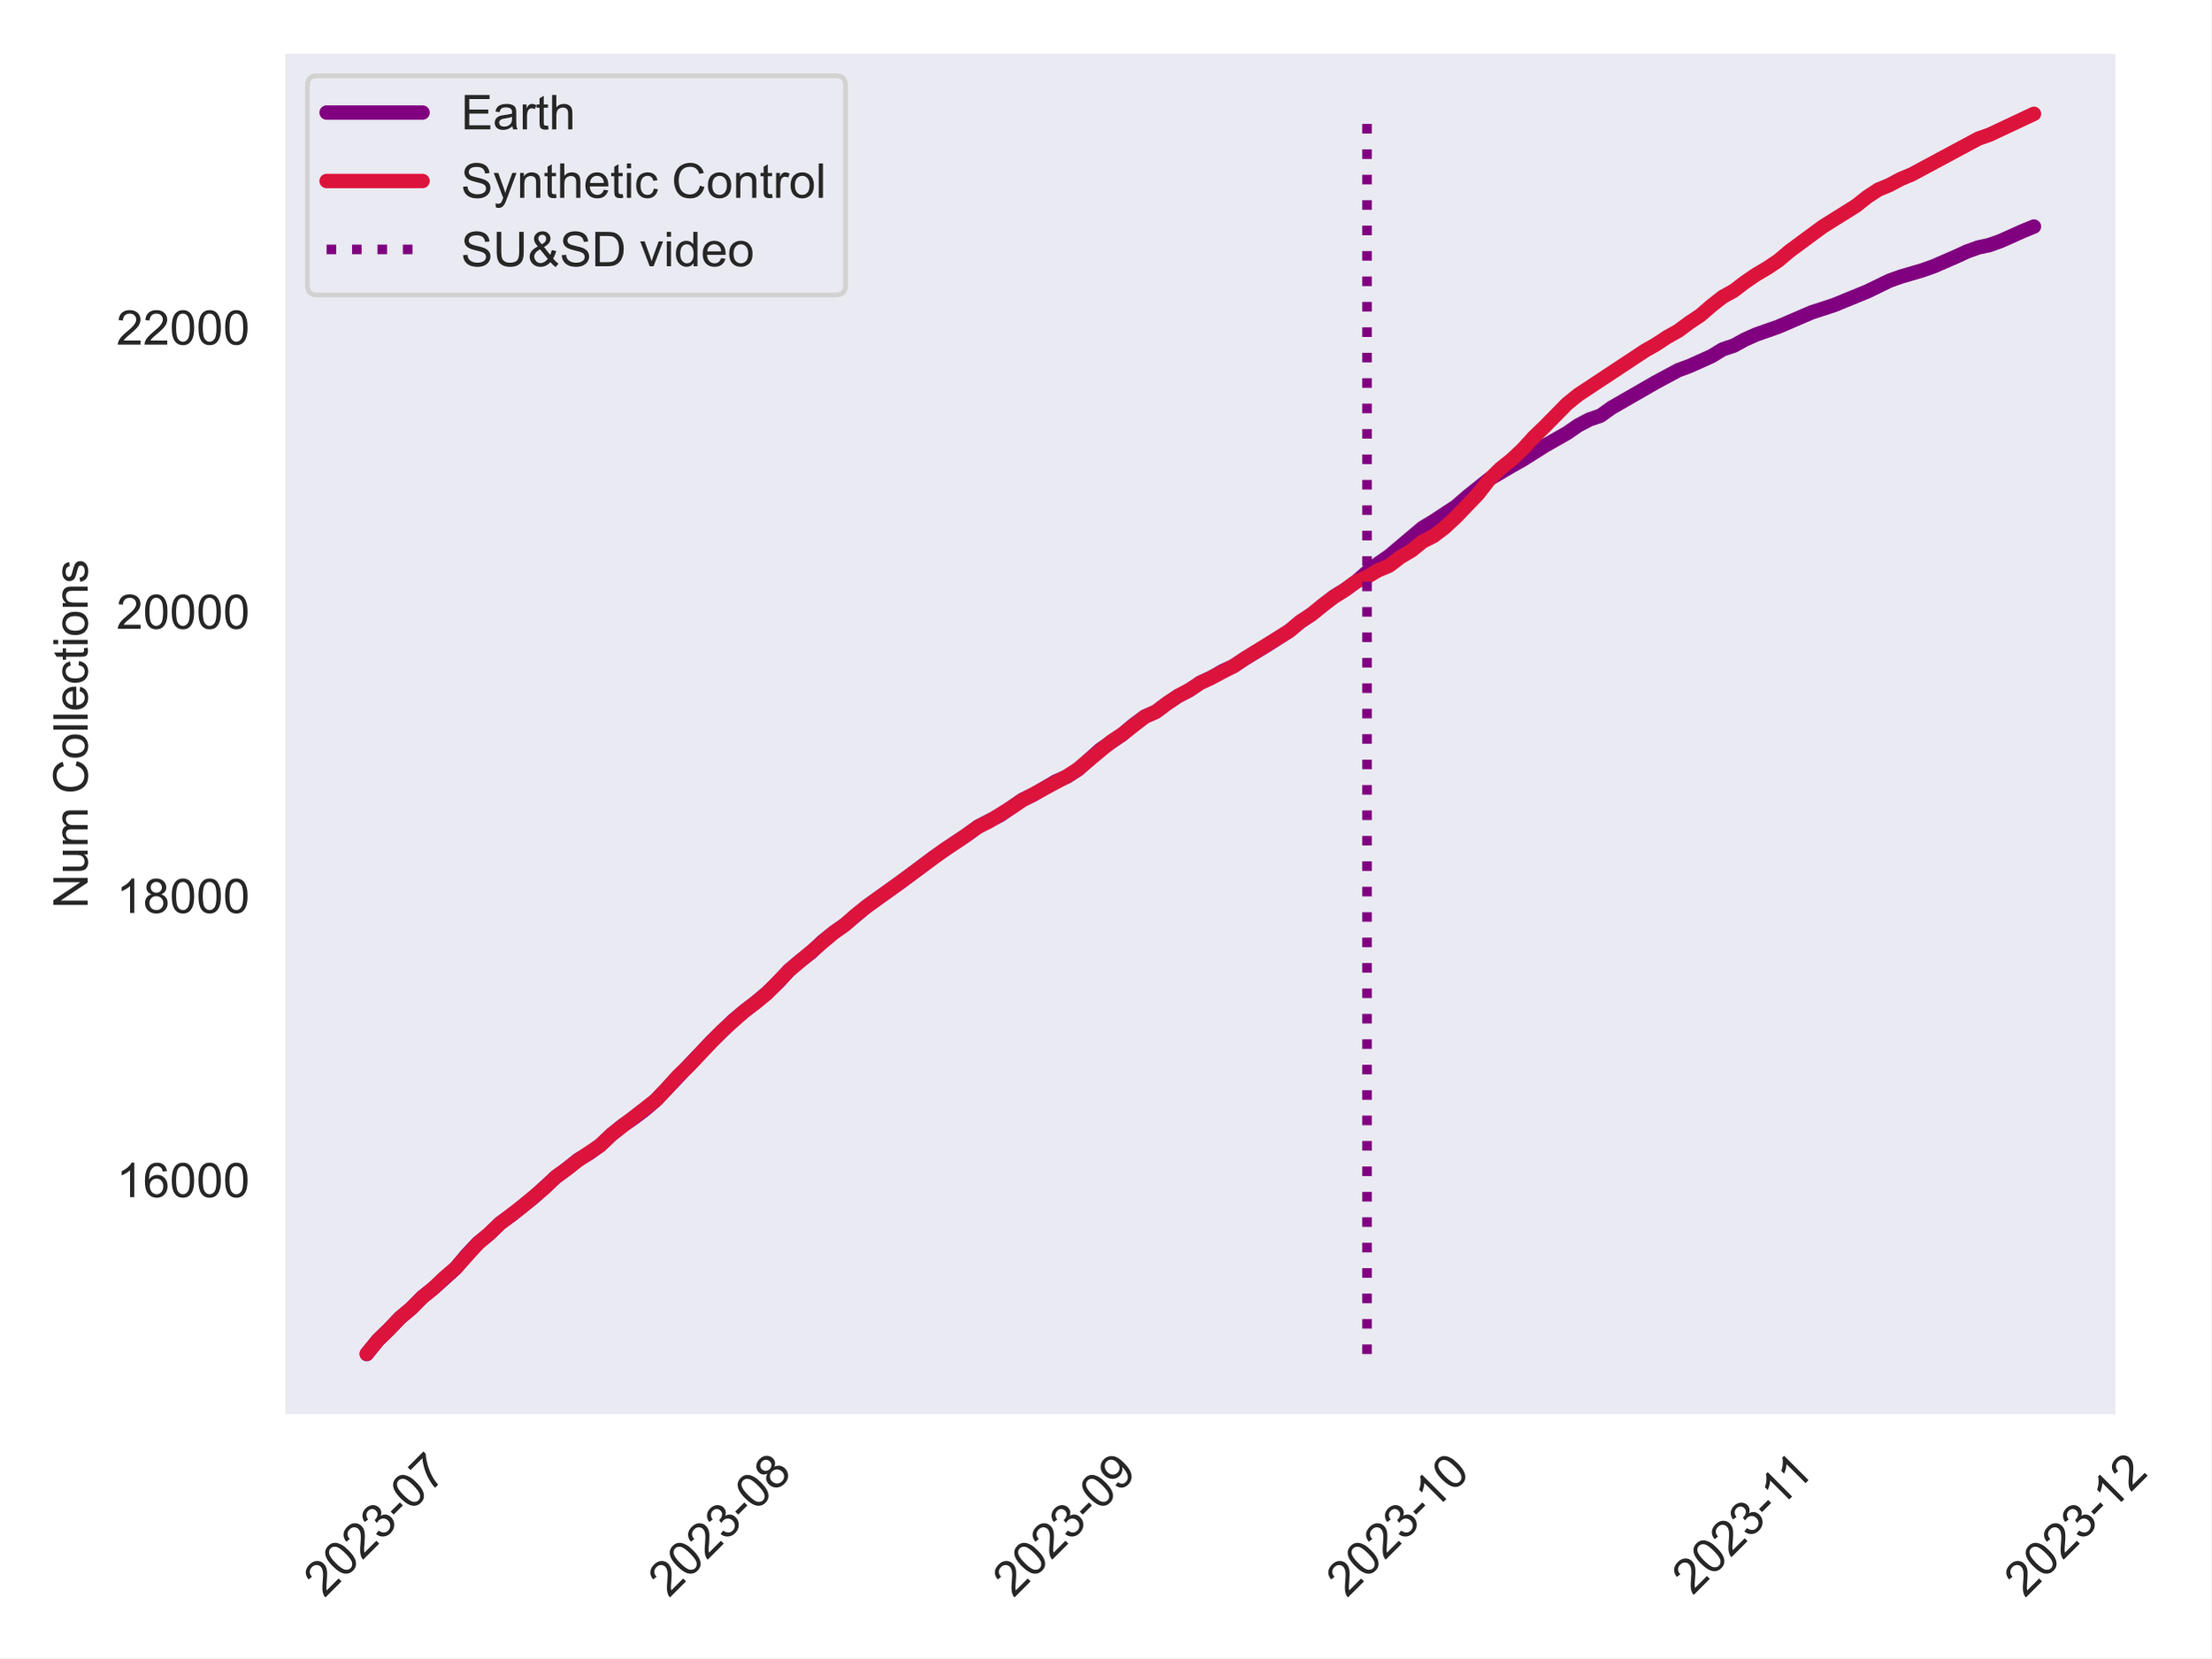
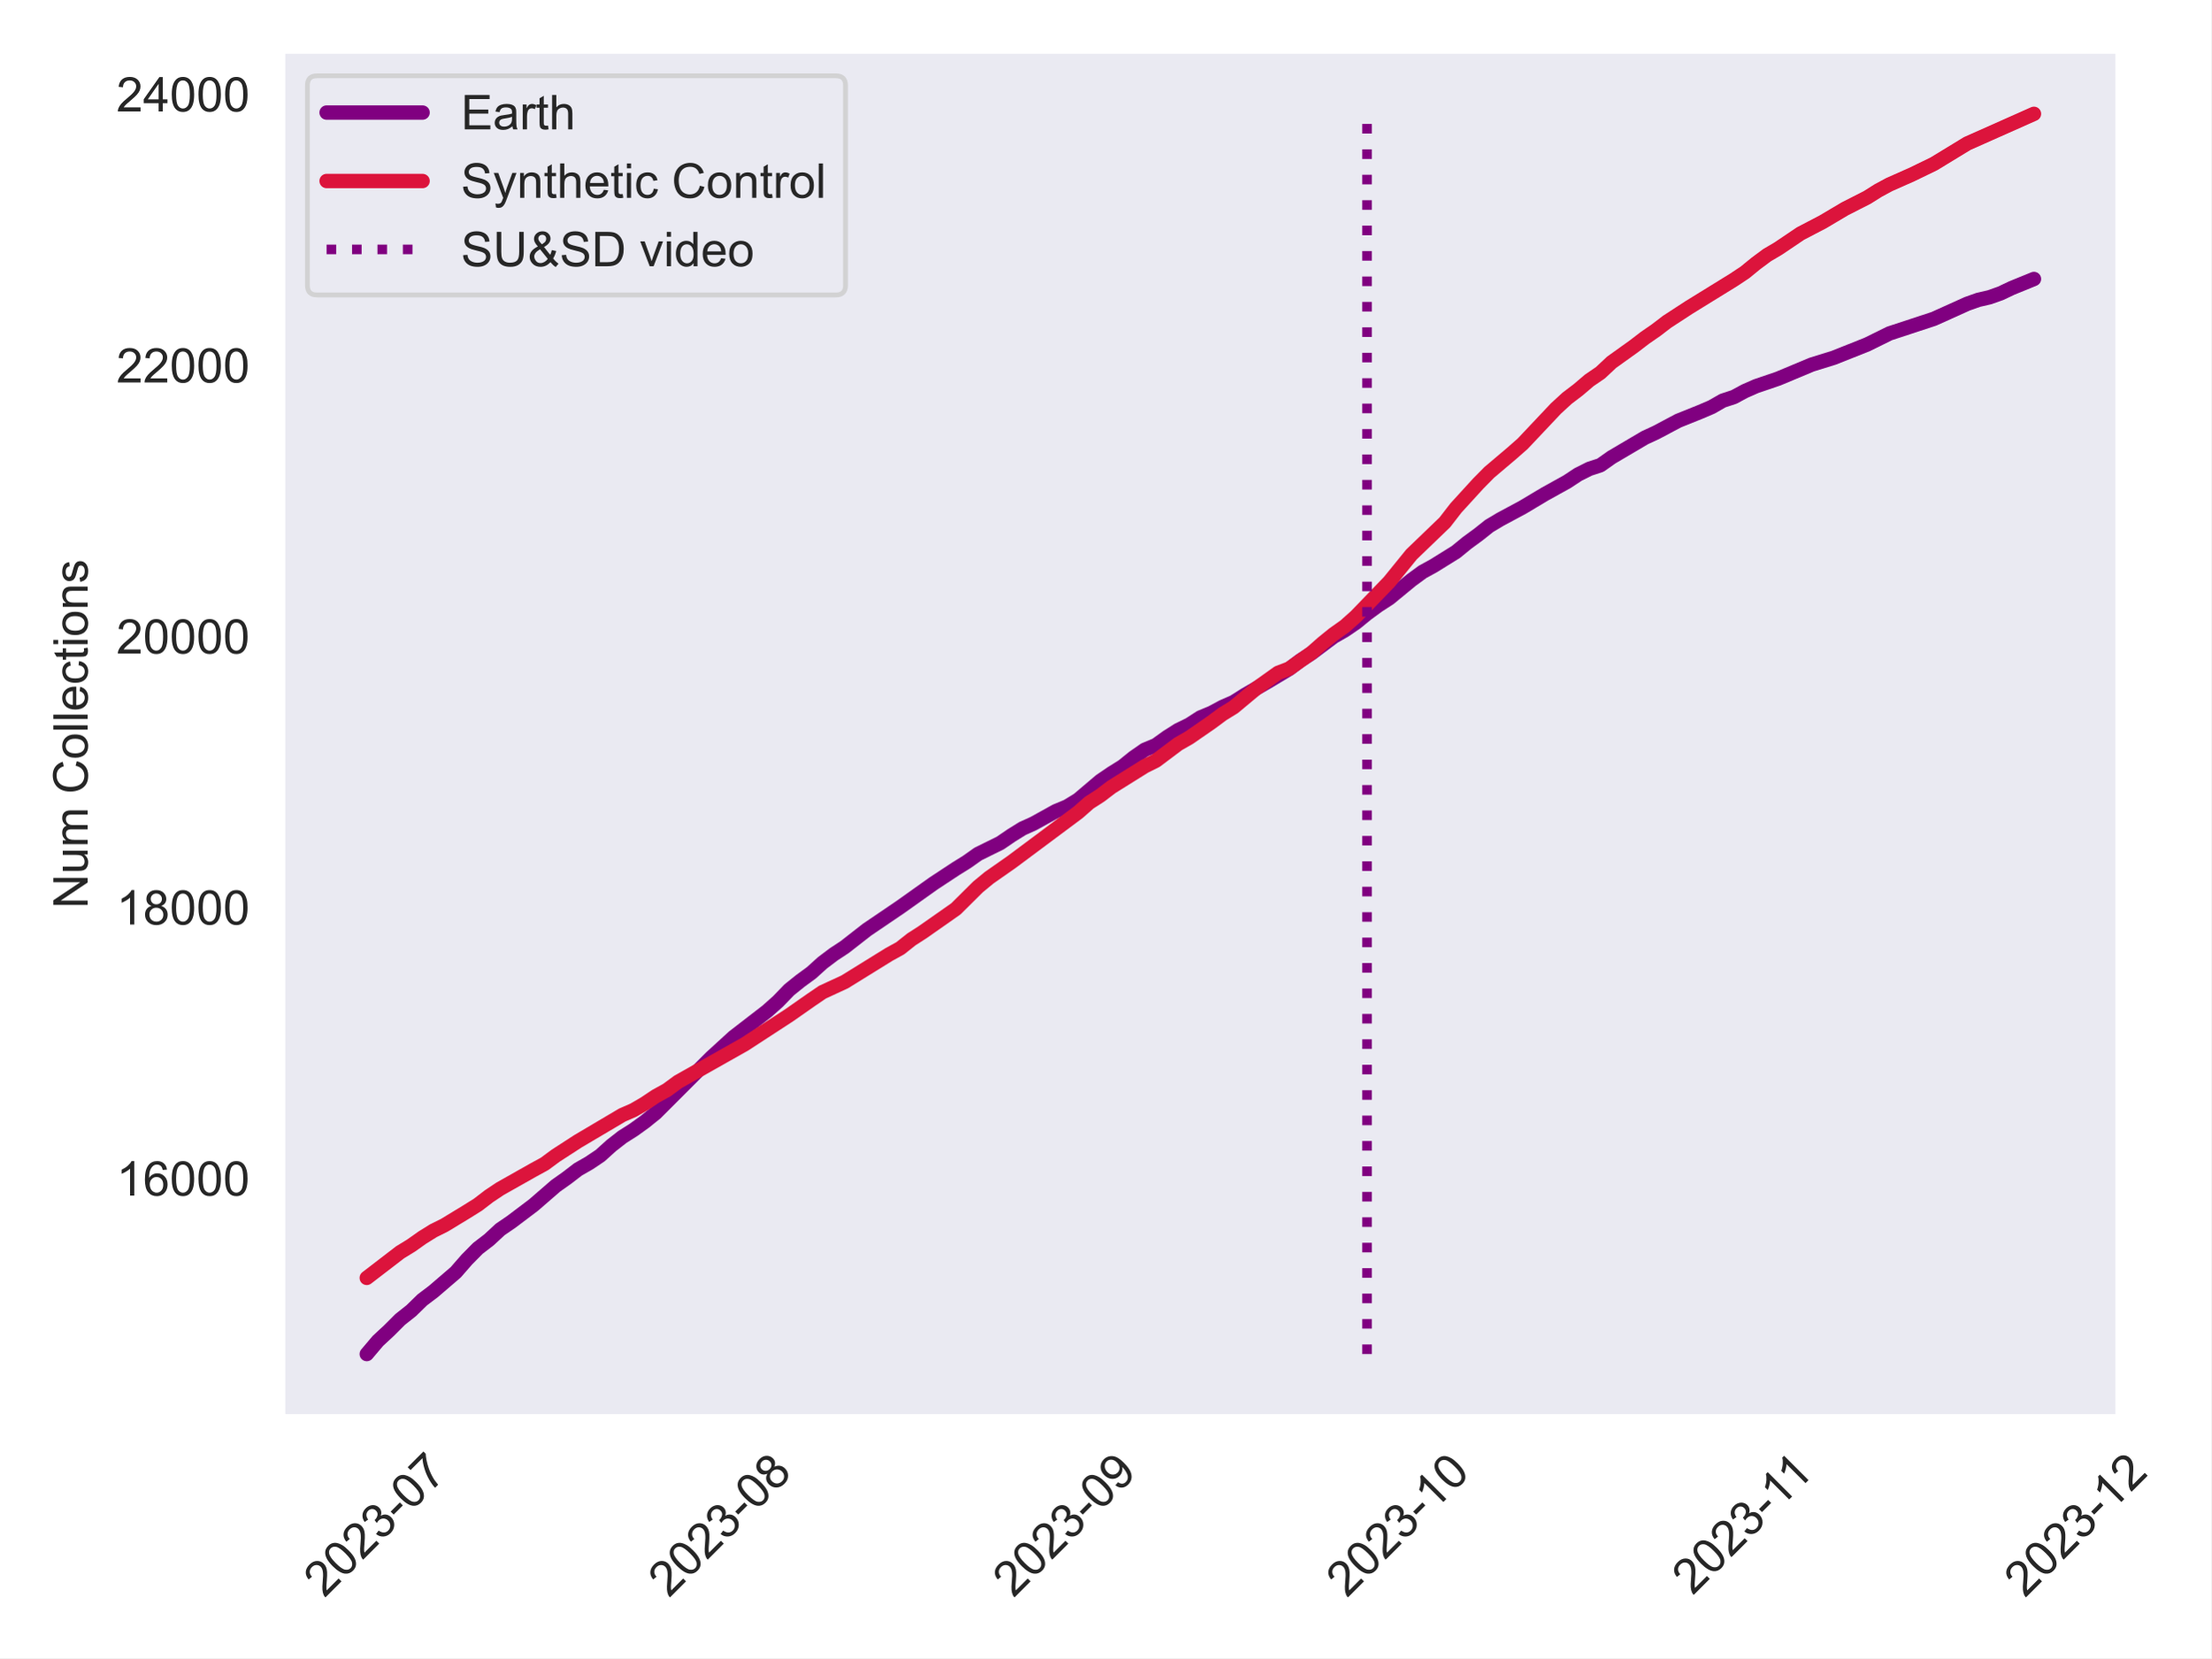
<svg xmlns="http://www.w3.org/2000/svg" xmlns:xlink="http://www.w3.org/1999/xlink" width="460.8pt" height="345.6pt" viewBox="0 0 460.8 345.6" version="1.1">
  <defs>
    <style type="text/css">*{stroke-linejoin: round; stroke-linecap: butt}</style>
  </defs>
  <g id="figure_1">
    <g id="patch_1">
      <path d="M 0 345.6  L 460.8 345.6  L 460.8 0  L 0 0  z " style="fill: #ffffff" />
    </g>
    <g id="axes_1">
      <g id="patch_2">
        <path d="M 59.06 295.153  L 441.252 295.153  L 441.252 10.8  L 59.06 10.8  z " style="fill: #eaeaf2" />
      </g>
      <g id="matplotlib.axis_1">
        <g id="xtick_1">
          <g id="text_1">
            <g style="fill: #262626" transform="translate(67.60289 333.1617) rotate(-45) scale(0.1 -0.1)">
              <defs>
                <path id="ArialMT-32" d="M 3222 541  L 3222 0  L 194 0  Q 188 203 259 391  Q 375 700 629 1000  Q 884 1300 1366 1694  Q 2113 2306 2375 2664  Q 2638 3022 2638 3341  Q 2638 3675 2398 3904  Q 2159 4134 1775 4134  Q 1369 4134 1125 3890  Q 881 3647 878 3216  L 300 3275  Q 359 3922 746 4261  Q 1134 4600 1788 4600  Q 2447 4600 2831 4234  Q 3216 3869 3216 3328  Q 3216 3053 3103 2787  Q 2991 2522 2730 2228  Q 2469 1934 1863 1422  Q 1356 997 1212 845  Q 1069 694 975 541  L 3222 541  z " transform="scale(0.015625)" />
                <path id="ArialMT-30" d="M 266 2259  Q 266 3072 433 3567  Q 600 4063 929 4331  Q 1259 4600 1759 4600  Q 2128 4600 2406 4451  Q 2684 4303 2865 4023  Q 3047 3744 3150 3342  Q 3253 2941 3253 2259  Q 3253 1453 3087 958  Q 2922 463 2592 192  Q 2263 -78 1759 -78  Q 1097 -78 719 397  Q 266 969 266 2259  z M 844 2259  Q 844 1131 1108 757  Q 1372 384 1759 384  Q 2147 384 2411 759  Q 2675 1134 2675 2259  Q 2675 3391 2411 3762  Q 2147 4134 1753 4134  Q 1366 4134 1134 3806  Q 844 3388 844 2259  z " transform="scale(0.015625)" />
                <path id="ArialMT-33" d="M 269 1209  L 831 1284  Q 928 806 1161 595  Q 1394 384 1728 384  Q 2125 384 2398 659  Q 2672 934 2672 1341  Q 2672 1728 2419 1979  Q 2166 2231 1775 2231  Q 1616 2231 1378 2169  L 1441 2663  Q 1497 2656 1531 2656  Q 1891 2656 2178 2843  Q 2466 3031 2466 3422  Q 2466 3731 2256 3934  Q 2047 4138 1716 4138  Q 1388 4138 1169 3931  Q 950 3725 888 3313  L 325 3413  Q 428 3978 793 4289  Q 1159 4600 1703 4600  Q 2078 4600 2393 4439  Q 2709 4278 2876 4000  Q 3044 3722 3044 3409  Q 3044 3113 2884 2869  Q 2725 2625 2413 2481  Q 2819 2388 3044 2092  Q 3269 1797 3269 1353  Q 3269 753 2831 336  Q 2394 -81 1725 -81  Q 1122 -81 723 278  Q 325 638 269 1209  z " transform="scale(0.015625)" />
                <path id="ArialMT-2d" d="M 203 1375  L 203 1941  L 1931 1941  L 1931 1375  L 203 1375  z " transform="scale(0.015625)" />
                <path id="ArialMT-37" d="M 303 3981  L 303 4522  L 3269 4522  L 3269 4084  Q 2831 3619 2401 2847  Q 1972 2075 1738 1259  Q 1569 684 1522 0  L 944 0  Q 953 541 1156 1306  Q 1359 2072 1739 2783  Q 2119 3494 2547 3981  L 303 3981  z " transform="scale(0.015625)" />
              </defs>
              <use xlink:href="#ArialMT-32" />
              <use xlink:href="#ArialMT-30" x="55.615" />
              <use xlink:href="#ArialMT-32" x="111.23" />
              <use xlink:href="#ArialMT-33" x="166.846" />
              <use xlink:href="#ArialMT-2d" x="222.461" />
              <use xlink:href="#ArialMT-30" x="255.762" />
              <use xlink:href="#ArialMT-37" x="311.377" />
            </g>
          </g>
        </g>
        <g id="xtick_2">
          <g id="text_2">
            <g style="fill: #262626" transform="translate(139.4086 333.1617) rotate(-45) scale(0.1 -0.1)">
              <defs>
                <path id="ArialMT-38" d="M 1131 2484  Q 781 2613 612 2850  Q 444 3088 444 3419  Q 444 3919 803 4259  Q 1163 4600 1759 4600  Q 2359 4600 2725 4251  Q 3091 3903 3091 3403  Q 3091 3084 2923 2848  Q 2756 2613 2416 2484  Q 2838 2347 3058 2040  Q 3278 1734 3278 1309  Q 3278 722 2862 322  Q 2447 -78 1769 -78  Q 1091 -78 675 323  Q 259 725 259 1325  Q 259 1772 486 2073  Q 713 2375 1131 2484  z M 1019 3438  Q 1019 3113 1228 2906  Q 1438 2700 1772 2700  Q 2097 2700 2305 2904  Q 2513 3109 2513 3406  Q 2513 3716 2298 3927  Q 2084 4138 1766 4138  Q 1444 4138 1231 3931  Q 1019 3725 1019 3438  z M 838 1322  Q 838 1081 952 856  Q 1066 631 1291 507  Q 1516 384 1775 384  Q 2178 384 2440 643  Q 2703 903 2703 1303  Q 2703 1709 2433 1975  Q 2163 2241 1756 2241  Q 1359 2241 1098 1978  Q 838 1716 838 1322  z " transform="scale(0.015625)" />
              </defs>
              <use xlink:href="#ArialMT-32" />
              <use xlink:href="#ArialMT-30" x="55.615" />
              <use xlink:href="#ArialMT-32" x="111.23" />
              <use xlink:href="#ArialMT-33" x="166.846" />
              <use xlink:href="#ArialMT-2d" x="222.461" />
              <use xlink:href="#ArialMT-30" x="255.762" />
              <use xlink:href="#ArialMT-38" x="311.377" />
            </g>
          </g>
        </g>
        <g id="xtick_3">
          <g id="text_3">
            <g style="fill: #262626" transform="translate(211.2143 333.1617) rotate(-45) scale(0.1 -0.1)">
              <defs>
                <path id="ArialMT-39" d="M 350 1059  L 891 1109  Q 959 728 1153 556  Q 1347 384 1650 384  Q 1909 384 2104 503  Q 2300 622 2425 820  Q 2550 1019 2634 1356  Q 2719 1694 2719 2044  Q 2719 2081 2716 2156  Q 2547 1888 2255 1720  Q 1963 1553 1622 1553  Q 1053 1553 659 1965  Q 266 2378 266 3053  Q 266 3750 677 4175  Q 1088 4600 1706 4600  Q 2153 4600 2523 4359  Q 2894 4119 3086 3673  Q 3278 3228 3278 2384  Q 3278 1506 3087 986  Q 2897 466 2520 194  Q 2144 -78 1638 -78  Q 1100 -78 759 220  Q 419 519 350 1059  z M 2653 3081  Q 2653 3566 2395 3850  Q 2138 4134 1775 4134  Q 1400 4134 1122 3828  Q 844 3522 844 3034  Q 844 2597 1108 2323  Q 1372 2050 1759 2050  Q 2150 2050 2401 2323  Q 2653 2597 2653 3081  z " transform="scale(0.015625)" />
              </defs>
              <use xlink:href="#ArialMT-32" />
              <use xlink:href="#ArialMT-30" x="55.615" />
              <use xlink:href="#ArialMT-32" x="111.23" />
              <use xlink:href="#ArialMT-33" x="166.846" />
              <use xlink:href="#ArialMT-2d" x="222.461" />
              <use xlink:href="#ArialMT-30" x="255.762" />
              <use xlink:href="#ArialMT-39" x="311.377" />
            </g>
          </g>
        </g>
        <g id="xtick_4">
          <g id="text_4">
            <g style="fill: #262626" transform="translate(280.7037 333.1617) rotate(-45) scale(0.1 -0.1)">
              <defs>
                <path id="ArialMT-31" d="M 2384 0  L 1822 0  L 1822 3584  Q 1619 3391 1289 3197  Q 959 3003 697 2906  L 697 3450  Q 1169 3672 1522 3987  Q 1875 4303 2022 4600  L 2384 4600  L 2384 0  z " transform="scale(0.015625)" />
              </defs>
              <use xlink:href="#ArialMT-32" />
              <use xlink:href="#ArialMT-30" x="55.615" />
              <use xlink:href="#ArialMT-32" x="111.23" />
              <use xlink:href="#ArialMT-33" x="166.846" />
              <use xlink:href="#ArialMT-2d" x="222.461" />
              <use xlink:href="#ArialMT-31" x="255.762" />
              <use xlink:href="#ArialMT-30" x="311.377" />
            </g>
          </g>
        </g>
        <g id="xtick_5">
          <g id="text_5">
            <g style="fill: #262626" transform="translate(352.7702 332.6402) rotate(-45) scale(0.1 -0.1)">
              <use xlink:href="#ArialMT-32" />
              <use xlink:href="#ArialMT-30" x="55.615" />
              <use xlink:href="#ArialMT-32" x="111.23" />
              <use xlink:href="#ArialMT-33" x="166.846" />
              <use xlink:href="#ArialMT-2d" x="222.461" />
              <use xlink:href="#ArialMT-31" x="255.762" />
              <use xlink:href="#ArialMT-31" x="304.002" />
            </g>
          </g>
        </g>
        <g id="xtick_6">
          <g id="text_6">
            <g style="fill: #262626" transform="translate(421.9988 333.1617) rotate(-45) scale(0.1 -0.1)">
              <use xlink:href="#ArialMT-32" />
              <use xlink:href="#ArialMT-30" x="55.615" />
              <use xlink:href="#ArialMT-32" x="111.23" />
              <use xlink:href="#ArialMT-33" x="166.846" />
              <use xlink:href="#ArialMT-2d" x="222.461" />
              <use xlink:href="#ArialMT-31" x="255.762" />
              <use xlink:href="#ArialMT-32" x="311.377" />
            </g>
          </g>
        </g>
      </g>
      <g id="matplotlib.axis_2">
        <g id="ytick_1">
          <g id="text_7">
-             <g style="fill: #262626" transform="translate(24.25531 249.5254) scale(0.1 -0.1)">
+             <g style="fill: #262626" transform="translate(24.25531 249.1981) scale(0.1 -0.1)">
              <defs>
                <path id="ArialMT-36" d="M 3184 3459  L 2625 3416  Q 2550 3747 2413 3897  Q 2184 4138 1850 4138  Q 1581 4138 1378 3988  Q 1113 3794 959 3422  Q 806 3050 800 2363  Q 1003 2672 1297 2822  Q 1591 2972 1913 2972  Q 2475 2972 2870 2558  Q 3266 2144 3266 1488  Q 3266 1056 3080 686  Q 2894 316 2569 119  Q 2244 -78 1831 -78  Q 1128 -78 684 439  Q 241 956 241 2144  Q 241 3472 731 4075  Q 1159 4600 1884 4600  Q 2425 4600 2770 4297  Q 3116 3994 3184 3459  z M 888 1484  Q 888 1194 1011 928  Q 1134 663 1356 523  Q 1578 384 1822 384  Q 2178 384 2434 671  Q 2691 959 2691 1453  Q 2691 1928 2437 2201  Q 2184 2475 1800 2475  Q 1419 2475 1153 2201  Q 888 1928 888 1484  z " transform="scale(0.015625)" />
              </defs>
              <use xlink:href="#ArialMT-31" />
              <use xlink:href="#ArialMT-36" x="55.615" />
              <use xlink:href="#ArialMT-30" x="111.23" />
              <use xlink:href="#ArialMT-30" x="166.846" />
              <use xlink:href="#ArialMT-30" x="222.461" />
            </g>
          </g>
        </g>
        <g id="ytick_2">
          <g id="text_8">
-             <g style="fill: #262626" transform="translate(24.25531 190.2908) scale(0.1 -0.1)">
+             <g style="fill: #262626" transform="translate(24.25531 192.7034) scale(0.1 -0.1)">
              <use xlink:href="#ArialMT-31" />
              <use xlink:href="#ArialMT-38" x="55.615" />
              <use xlink:href="#ArialMT-30" x="111.23" />
              <use xlink:href="#ArialMT-30" x="166.846" />
              <use xlink:href="#ArialMT-30" x="222.461" />
            </g>
          </g>
        </g>
        <g id="ytick_3">
          <g id="text_9">
-             <g style="fill: #262626" transform="translate(24.25531 131.0562) scale(0.1 -0.1)">
+             <g style="fill: #262626" transform="translate(24.25531 136.2087) scale(0.1 -0.1)">
              <use xlink:href="#ArialMT-32" />
              <use xlink:href="#ArialMT-30" x="55.615" />
              <use xlink:href="#ArialMT-30" x="111.23" />
              <use xlink:href="#ArialMT-30" x="166.846" />
              <use xlink:href="#ArialMT-30" x="222.461" />
            </g>
          </g>
        </g>
        <g id="ytick_4">
          <g id="text_10">
-             <g style="fill: #262626" transform="translate(24.25531 71.82153) scale(0.1 -0.1)">
+             <g style="fill: #262626" transform="translate(24.25531 79.71398) scale(0.1 -0.1)">
              <use xlink:href="#ArialMT-32" />
              <use xlink:href="#ArialMT-32" x="55.615" />
              <use xlink:href="#ArialMT-30" x="111.23" />
              <use xlink:href="#ArialMT-30" x="166.846" />
              <use xlink:href="#ArialMT-30" x="222.461" />
            </g>
          </g>
        </g>
-         <g id="text_11">
+         <g id="ytick_5">
+           <g id="text_11">
+             <g style="fill: #262626" transform="translate(24.25531 23.21928) scale(0.1 -0.1)">
+               <defs>
+                 <path id="ArialMT-34" d="M 2069 0  L 2069 1097  L 81 1097  L 81 1613  L 2172 4581  L 2631 4581  L 2631 1613  L 3250 1613  L 3250 1097  L 2631 1097  L 2631 0  L 2069 0  z M 2069 1613  L 2069 3678  L 634 1613  L 2069 1613  z " transform="scale(0.015625)" />
+               </defs>
+               <use xlink:href="#ArialMT-32" />
+               <use xlink:href="#ArialMT-34" x="55.615" />
+               <use xlink:href="#ArialMT-30" x="111.23" />
+               <use xlink:href="#ArialMT-30" x="166.846" />
+               <use xlink:href="#ArialMT-30" x="222.461" />
+             </g>
+           </g>
+         </g>
+         <g id="text_12">
          <g style="fill: #262626" transform="translate(18.26781 189.3764) rotate(-90) scale(0.1 -0.1)">
            <defs>
              <path id="ArialMT-4e" d="M 488 0  L 488 4581  L 1109 4581  L 3516 984  L 3516 4581  L 4097 4581  L 4097 0  L 3475 0  L 1069 3600  L 1069 0  L 488 0  z " transform="scale(0.015625)" />
              <path id="ArialMT-75" d="M 2597 0  L 2597 488  Q 2209 -75 1544 -75  Q 1250 -75 995 37  Q 741 150 617 320  Q 494 491 444 738  Q 409 903 409 1263  L 409 3319  L 972 3319  L 972 1478  Q 972 1038 1006 884  Q 1059 663 1231 536  Q 1403 409 1656 409  Q 1909 409 2131 539  Q 2353 669 2445 892  Q 2538 1116 2538 1541  L 2538 3319  L 3100 3319  L 3100 0  L 2597 0  z " transform="scale(0.015625)" />
              <path id="ArialMT-6d" d="M 422 0  L 422 3319  L 925 3319  L 925 2853  Q 1081 3097 1340 3245  Q 1600 3394 1931 3394  Q 2300 3394 2536 3241  Q 2772 3088 2869 2813  Q 3263 3394 3894 3394  Q 4388 3394 4653 3120  Q 4919 2847 4919 2278  L 4919 0  L 4359 0  L 4359 2091  Q 4359 2428 4304 2576  Q 4250 2725 4106 2815  Q 3963 2906 3769 2906  Q 3419 2906 3187 2673  Q 2956 2441 2956 1928  L 2956 0  L 2394 0  L 2394 2156  Q 2394 2531 2256 2718  Q 2119 2906 1806 2906  Q 1569 2906 1367 2781  Q 1166 2656 1075 2415  Q 984 2175 984 1722  L 984 0  L 422 0  z " transform="scale(0.015625)" />
              <path id="ArialMT-20" transform="scale(0.015625)" />
              <path id="ArialMT-43" d="M 3763 1606  L 4369 1453  Q 4178 706 3683 314  Q 3188 -78 2472 -78  Q 1731 -78 1267 223  Q 803 525 561 1097  Q 319 1669 319 2325  Q 319 3041 592 3573  Q 866 4106 1370 4382  Q 1875 4659 2481 4659  Q 3169 4659 3637 4309  Q 4106 3959 4291 3325  L 3694 3184  Q 3534 3684 3231 3912  Q 2928 4141 2469 4141  Q 1941 4141 1586 3887  Q 1231 3634 1087 3207  Q 944 2781 944 2328  Q 944 1744 1114 1308  Q 1284 872 1643 656  Q 2003 441 2422 441  Q 2931 441 3284 734  Q 3638 1028 3763 1606  z " transform="scale(0.015625)" />
              <path id="ArialMT-6f" d="M 213 1659  Q 213 2581 725 3025  Q 1153 3394 1769 3394  Q 2453 3394 2887 2945  Q 3322 2497 3322 1706  Q 3322 1066 3130 698  Q 2938 331 2570 128  Q 2203 -75 1769 -75  Q 1072 -75 642 372  Q 213 819 213 1659  z M 791 1659  Q 791 1022 1069 705  Q 1347 388 1769 388  Q 2188 388 2466 706  Q 2744 1025 2744 1678  Q 2744 2294 2464 2611  Q 2184 2928 1769 2928  Q 1347 2928 1069 2612  Q 791 2297 791 1659  z " transform="scale(0.015625)" />
              <path id="ArialMT-6c" d="M 409 0  L 409 4581  L 972 4581  L 972 0  L 409 0  z " transform="scale(0.015625)" />
              <path id="ArialMT-65" d="M 2694 1069  L 3275 997  Q 3138 488 2766 206  Q 2394 -75 1816 -75  Q 1088 -75 661 373  Q 234 822 234 1631  Q 234 2469 665 2931  Q 1097 3394 1784 3394  Q 2450 3394 2872 2941  Q 3294 2488 3294 1666  Q 3294 1616 3291 1516  L 816 1516  Q 847 969 1125 678  Q 1403 388 1819 388  Q 2128 388 2347 550  Q 2566 713 2694 1069  z M 847 1978  L 2700 1978  Q 2663 2397 2488 2606  Q 2219 2931 1791 2931  Q 1403 2931 1139 2672  Q 875 2413 847 1978  z " transform="scale(0.015625)" />
              <path id="ArialMT-63" d="M 2588 1216  L 3141 1144  Q 3050 572 2676 248  Q 2303 -75 1759 -75  Q 1078 -75 664 370  Q 250 816 250 1647  Q 250 2184 428 2587  Q 606 2991 970 3192  Q 1334 3394 1763 3394  Q 2303 3394 2647 3120  Q 2991 2847 3088 2344  L 2541 2259  Q 2463 2594 2264 2762  Q 2066 2931 1784 2931  Q 1359 2931 1093 2626  Q 828 2322 828 1663  Q 828 994 1084 691  Q 1341 388 1753 388  Q 2084 388 2306 591  Q 2528 794 2588 1216  z " transform="scale(0.015625)" />
              <path id="ArialMT-74" d="M 1650 503  L 1731 6  Q 1494 -44 1306 -44  Q 1000 -44 831 53  Q 663 150 594 308  Q 525 466 525 972  L 525 2881  L 113 2881  L 113 3319  L 525 3319  L 525 4141  L 1084 4478  L 1084 3319  L 1650 3319  L 1650 2881  L 1084 2881  L 1084 941  Q 1084 700 1114 631  Q 1144 563 1211 522  Q 1278 481 1403 481  Q 1497 481 1650 503  z " transform="scale(0.015625)" />
              <path id="ArialMT-69" d="M 425 3934  L 425 4581  L 988 4581  L 988 3934  L 425 3934  z M 425 0  L 425 3319  L 988 3319  L 988 0  L 425 0  z " transform="scale(0.015625)" />
              <path id="ArialMT-6e" d="M 422 0  L 422 3319  L 928 3319  L 928 2847  Q 1294 3394 1984 3394  Q 2284 3394 2536 3286  Q 2788 3178 2913 3003  Q 3038 2828 3088 2588  Q 3119 2431 3119 2041  L 3119 0  L 2556 0  L 2556 2019  Q 2556 2363 2490 2533  Q 2425 2703 2258 2804  Q 2091 2906 1866 2906  Q 1506 2906 1245 2678  Q 984 2450 984 1813  L 984 0  L 422 0  z " transform="scale(0.015625)" />
              <path id="ArialMT-73" d="M 197 991  L 753 1078  Q 800 744 1014 566  Q 1228 388 1613 388  Q 2000 388 2187 545  Q 2375 703 2375 916  Q 2375 1106 2209 1216  Q 2094 1291 1634 1406  Q 1016 1563 777 1677  Q 538 1791 414 1992  Q 291 2194 291 2438  Q 291 2659 392 2848  Q 494 3038 669 3163  Q 800 3259 1026 3326  Q 1253 3394 1513 3394  Q 1903 3394 2198 3281  Q 2494 3169 2634 2976  Q 2775 2784 2828 2463  L 2278 2388  Q 2241 2644 2061 2787  Q 1881 2931 1553 2931  Q 1166 2931 1000 2803  Q 834 2675 834 2503  Q 834 2394 903 2306  Q 972 2216 1119 2156  Q 1203 2125 1616 2013  Q 2213 1853 2448 1751  Q 2684 1650 2818 1456  Q 2953 1263 2953 975  Q 2953 694 2789 445  Q 2625 197 2315 61  Q 2006 -75 1616 -75  Q 969 -75 630 194  Q 291 463 197 991  z " transform="scale(0.015625)" />
            </defs>
            <use xlink:href="#ArialMT-4e" />
            <use xlink:href="#ArialMT-75" x="72.217" />
            <use xlink:href="#ArialMT-6d" x="127.832" />
            <use xlink:href="#ArialMT-20" x="211.133" />
            <use xlink:href="#ArialMT-43" x="238.916" />
            <use xlink:href="#ArialMT-6f" x="311.133" />
            <use xlink:href="#ArialMT-6c" x="366.748" />
            <use xlink:href="#ArialMT-6c" x="388.965" />
            <use xlink:href="#ArialMT-65" x="411.182" />
            <use xlink:href="#ArialMT-63" x="466.797" />
            <use xlink:href="#ArialMT-74" x="516.797" />
            <use xlink:href="#ArialMT-69" x="544.58" />
            <use xlink:href="#ArialMT-6f" x="566.797" />
            <use xlink:href="#ArialMT-6e" x="622.412" />
            <use xlink:href="#ArialMT-73" x="678.027" />
          </g>
        </g>
      </g>
      <g id="PolyCollection_1" />
      <g id="PolyCollection_2" />
      <g id="line2d_1">
-         <path d="M 76.432 282.228  L 78.749 279.325  L 81.065 277.074  L 83.381 274.646  L 85.698 272.721  L 88.014 270.351  L 90.33 268.515  L 94.963 264.339  L 97.279 261.555  L 99.595 259.097  L 101.912 257.231  L 104.228 254.95  L 106.544 253.292  L 111.177 249.589  L 115.81 245.354  L 118.126 243.636  L 120.442 241.77  L 122.759 240.378  L 125.075 238.72  L 127.391 236.528  L 129.708 234.633  L 132.024 233.063  L 134.34 231.316  L 136.656 229.331  L 148.238 217.129  L 152.871 212.627  L 155.187 210.702  L 157.503 208.925  L 159.82 206.97  L 162.136 204.778  L 164.452 202.231  L 166.769 200.277  L 169.085 198.47  L 171.401 196.249  L 173.718 194.383  L 176.034 192.754  L 180.666 188.874  L 187.615 183.928  L 194.564 178.715  L 199.197 175.517  L 201.513 174.006  L 203.83 172.288  L 208.462 169.889  L 213.095 166.691  L 215.411 165.595  L 220.044 162.87  L 222.36 161.863  L 224.676 160.382  L 229.309 156.236  L 233.942 153.037  L 236.258 151.082  L 238.574 149.364  L 240.891 148.357  L 243.207 146.61  L 245.523 145.07  L 247.84 143.885  L 250.156 142.286  L 252.472 141.22  L 254.788 139.887  L 257.105 138.821  L 259.421 137.281  L 264.054 134.467  L 268.686 131.505  L 271.003 129.61  L 273.319 128.04  L 277.952 124.367  L 280.268 122.946  L 282.584 121.287  L 284.901 119.244  L 287.217 117.467  L 289.533 115.867  L 296.482 110.003  L 298.798 108.611  L 303.431 105.56  L 305.747 103.546  L 310.38 99.844  L 315.013 97.12  L 317.329 95.816  L 321.962 92.884  L 326.594 90.248  L 328.911 88.649  L 331.227 87.435  L 333.543 86.635  L 335.859 84.976  L 345.125 79.645  L 349.757 77.157  L 352.074 76.299  L 356.706 74.225  L 359.023 72.804  L 361.339 72.034  L 363.655 70.76  L 365.972 69.723  L 370.604 68.095  L 377.553 65.103  L 382.186 63.593  L 389.135 60.749  L 393.767 58.499  L 396.084 57.669  L 400.716 56.307  L 403.033 55.478  L 407.665 53.464  L 409.981 52.397  L 412.298 51.568  L 414.614 51.065  L 416.93 50.235  L 421.563 48.162  L 423.879 47.214  L 423.879 47.214  " clip-path="url(#p712b193d59)" style="fill: none; stroke: #800080; stroke-width: 3; stroke-linecap: round" />
+         <path d="M 76.432 282.228  L 78.749 279.488  L 81.065 277.341  L 83.381 275.025  L 85.698 273.189  L 88.014 270.929  L 90.33 269.177  L 94.963 265.195  L 97.279 262.539  L 99.595 260.195  L 101.912 258.415  L 104.228 256.268  L 106.544 254.687  L 111.177 251.184  L 115.81 247.173  L 118.126 245.534  L 120.442 243.755  L 122.759 242.427  L 125.075 240.874  L 127.391 238.783  L 129.708 236.975  L 132.024 235.507  L 134.34 233.84  L 136.656 231.976  L 148.238 220.394  L 152.871 216.157  L 159.82 210.79  L 162.136 208.728  L 164.452 206.327  L 166.769 204.463  L 169.085 202.768  L 171.401 200.678  L 173.718 198.926  L 176.034 197.401  L 180.666 193.785  L 187.615 189.068  L 194.564 184.125  L 199.197 181.074  L 201.513 179.633  L 203.83 177.995  L 208.462 175.707  L 210.779 174.125  L 213.095 172.685  L 215.411 171.639  L 220.044 169.069  L 222.36 168.108  L 224.676 166.696  L 229.309 162.77  L 231.625 161.188  L 233.942 159.747  L 236.258 157.883  L 238.574 156.273  L 240.891 155.312  L 243.207 153.646  L 245.523 152.177  L 247.84 151.047  L 250.156 149.55  L 252.472 148.59  L 254.788 147.347  L 257.105 146.33  L 259.421 144.861  L 264.054 142.177  L 268.686 139.409  L 271.003 137.658  L 273.319 136.161  L 277.952 132.686  L 280.268 131.359  L 282.584 129.777  L 284.901 127.884  L 287.217 126.189  L 289.533 124.692  L 294.166 120.879  L 296.482 119.184  L 298.798 117.913  L 303.431 115.032  L 305.747 113.139  L 308.064 111.444  L 310.38 109.608  L 312.696 108.224  L 317.329 105.738  L 321.962 102.97  L 326.594 100.4  L 328.911 98.874  L 331.227 97.716  L 333.543 96.953  L 335.859 95.315  L 342.808 91.219  L 345.125 90.146  L 349.757 87.688  L 354.39 85.824  L 356.706 84.835  L 359.023 83.508  L 361.339 82.745  L 363.655 81.502  L 365.972 80.485  L 370.604 78.903  L 377.553 75.994  L 382.186 74.553  L 389.135 71.785  L 393.767 69.497  L 403.033 66.446  L 409.981 63.311  L 412.298 62.492  L 414.614 61.955  L 416.93 61.136  L 419.247 60.034  L 423.879 58.142  L 423.879 58.142  " clip-path="url(#pa7a401c5bb)" style="fill: none; stroke: #800080; stroke-width: 3; stroke-linecap: round" />
      </g>
      <g id="line2d_2">
-         <path d="M 76.432 282.158  L 78.749 279.349  L 81.065 277.101  L 83.381 274.678  L 85.698 272.699  L 88.014 270.399  L 90.33 268.485  L 92.647 266.273  L 94.963 264.285  L 99.595 259.176  L 101.912 257.177  L 104.228 254.996  L 108.861 251.442  L 113.493 247.58  L 115.81 245.301  L 118.126 243.66  L 120.442 241.842  L 125.075 238.726  L 127.391 236.506  L 136.656 229.314  L 138.973 226.881  L 141.289 224.278  L 143.605 222.098  L 148.238 217.178  L 150.554 214.816  L 155.187 210.699  L 157.503 208.947  L 159.82 207.049  L 164.452 202.252  L 173.718 194.437  L 176.034 192.79  L 178.35 190.721  L 180.666 188.91  L 189.932 182.201  L 196.881 177.049  L 199.197 175.585  L 203.83 172.336  L 206.146 171.179  L 210.779 168.319  L 213.095 166.764  L 222.36 161.802  L 224.676 160.288  L 231.625 154.528  L 233.942 153.014  L 238.574 149.398  L 240.891 148.339  L 243.207 146.618  L 245.523 145.055  L 247.84 143.815  L 250.156 142.322  L 252.472 141.234  L 257.105 138.815  L 259.421 137.247  L 268.686 131.514  L 271.003 129.542  L 273.319 128.081  L 275.635 126.145  L 277.952 124.427  L 280.268 122.971  L 282.584 121.234  L 284.901 120.221  L 287.217 118.863  L 289.533 117.888  L 291.849 116.116  L 294.166 114.744  L 296.482 112.881  L 298.798 111.697  L 301.115 109.923  L 303.431 107.763  L 308.064 102.93  L 310.38 99.948  L 312.696 97.659  L 315.013 95.811  L 317.329 93.635  L 319.645 91.1  L 321.962 88.862  L 326.594 84.155  L 328.911 82.283  L 342.808 73.098  L 345.125 71.778  L 347.441 70.249  L 349.757 68.959  L 352.074 67.233  L 354.39 65.695  L 356.706 63.687  L 359.023 61.873  L 361.339 60.585  L 363.655 58.811  L 365.972 57.233  L 368.288 55.867  L 370.604 54.317  L 372.92 52.36  L 379.869 47.229  L 386.818 42.882  L 389.135 41.04  L 391.451 39.52  L 393.767 38.558  L 396.084 37.318  L 398.4 36.353  L 412.298 28.889  L 414.614 28.074  L 423.879 23.725  L 423.879 23.725  " clip-path="url(#p712b193d59)" style="fill: none; stroke: #dc143c; stroke-width: 3; stroke-linecap: round" />
+         <path d="M 76.432 266.354  L 83.381 261.017  L 85.698 259.596  L 88.014 257.956  L 90.33 256.516  L 92.647 255.362  L 97.279 252.544  L 99.595 251.096  L 101.912 249.319  L 104.228 247.775  L 111.177 243.852  L 113.493 242.585  L 115.81 240.876  L 120.442 237.876  L 129.708 232.396  L 132.024 231.386  L 134.34 230.034  L 136.656 228.487  L 138.973 227.21  L 141.289 225.502  L 155.187 217.654  L 164.452 211.617  L 169.085 208.378  L 171.401 206.799  L 176.034 204.657  L 185.299 198.92  L 187.615 197.646  L 189.932 195.804  L 192.248 194.313  L 199.197 189.443  L 203.83 184.846  L 206.146 182.938  L 210.779 179.696  L 224.676 169.337  L 226.993 167.304  L 229.309 165.812  L 231.625 164.047  L 238.574 159.703  L 240.891 158.551  L 245.523 155.072  L 247.84 153.747  L 252.472 150.544  L 254.788 148.827  L 257.105 147.402  L 261.737 143.54  L 266.37 140.233  L 268.686 139.358  L 273.319 136.079  L 275.635 134.042  L 277.952 132.162  L 280.268 130.525  L 282.584 128.461  L 289.533 121.26  L 294.166 115.551  L 301.115 108.865  L 303.431 105.869  L 308.064 100.792  L 310.38 98.445  L 315.013 94.523  L 317.329 92.488  L 324.278 85.123  L 326.594 82.999  L 328.911 81.233  L 331.227 79.262  L 333.543 77.683  L 335.859 75.507  L 340.492 72.188  L 342.808 70.413  L 345.125 68.812  L 347.441 67.04  L 352.074 64.024  L 361.339 58.306  L 363.655 56.767  L 365.972 54.878  L 368.288 53.16  L 370.604 51.795  L 375.237 48.671  L 379.869 46.253  L 384.502 43.508  L 389.135 41.148  L 391.451 39.689  L 393.767 38.444  L 398.4 36.392  L 403.033 34.144  L 409.981 29.908  L 423.879 23.725  L 423.879 23.725  " clip-path="url(#pa7a401c5bb)" style="fill: none; stroke: #dc143c; stroke-width: 3; stroke-linecap: round" />
      </g>
      <g id="LineCollection_1">
-         <path d="M 284.901 282.228  L 284.901 23.725  " clip-path="url(#p712b193d59)" style="fill: none; stroke-dasharray: 2,3.3; stroke-dashoffset: 0; stroke: #800080; stroke-width: 2" />
+         <path d="M 284.901 282.228  L 284.901 23.725  " clip-path="url(#pa7a401c5bb)" style="fill: none; stroke-dasharray: 2,3.3; stroke-dashoffset: 0; stroke: #800080; stroke-width: 2" />
      </g>
      <g id="patch_3">
        <path d="M 59.06 295.153  L 59.06 10.8  " style="fill: none; stroke: #ffffff; stroke-width: 0.8; stroke-linejoin: miter; stroke-linecap: square" />
      </g>
      <g id="patch_4">
        <path d="M 441.252 295.153  L 441.252 10.8  " style="fill: none; stroke: #ffffff; stroke-width: 0.8; stroke-linejoin: miter; stroke-linecap: square" />
      </g>
      <g id="patch_5">
        <path d="M 59.06 295.153  L 441.252 295.153  " style="fill: none; stroke: #ffffff; stroke-width: 0.8; stroke-linejoin: miter; stroke-linecap: square" />
      </g>
      <g id="patch_6">
        <path d="M 59.06 10.8  L 441.252 10.8  " style="fill: none; stroke: #ffffff; stroke-width: 0.8; stroke-linejoin: miter; stroke-linecap: square" />
      </g>
      <g id="legend_1">
        <g id="patch_7">
          <path d="M 66.06 61.475  L 174.204 61.475  Q 176.204 61.475 176.204 59.475  L 176.204 17.8  Q 176.204 15.8 174.204 15.8  L 66.06 15.8  Q 64.06 15.8 64.06 17.8  L 64.06 59.475  Q 64.06 61.475 66.06 61.475  z " style="fill: #eaeaf2; opacity: 0.8; stroke: #cccccc; stroke-linejoin: miter" />
        </g>
        <g id="line2d_3">
          <path d="M 68.06 23.458  L 78.06 23.458  L 88.06 23.458  " style="fill: none; stroke: #800080; stroke-width: 3; stroke-linecap: round" />
        </g>
-         <g id="text_12">
+         <g id="text_13">
          <g style="fill: #262626" transform="translate(96.06 26.95781) scale(0.1 -0.1)">
            <defs>
              <path id="ArialMT-45" d="M 506 0  L 506 4581  L 3819 4581  L 3819 4041  L 1113 4041  L 1113 2638  L 3647 2638  L 3647 2100  L 1113 2100  L 1113 541  L 3925 541  L 3925 0  L 506 0  z " transform="scale(0.015625)" />
              <path id="ArialMT-61" d="M 2588 409  Q 2275 144 1986 34  Q 1697 -75 1366 -75  Q 819 -75 525 192  Q 231 459 231 875  Q 231 1119 342 1320  Q 453 1522 633 1644  Q 813 1766 1038 1828  Q 1203 1872 1538 1913  Q 2219 1994 2541 2106  Q 2544 2222 2544 2253  Q 2544 2597 2384 2738  Q 2169 2928 1744 2928  Q 1347 2928 1158 2789  Q 969 2650 878 2297  L 328 2372  Q 403 2725 575 2942  Q 747 3159 1072 3276  Q 1397 3394 1825 3394  Q 2250 3394 2515 3294  Q 2781 3194 2906 3042  Q 3031 2891 3081 2659  Q 3109 2516 3109 2141  L 3109 1391  Q 3109 606 3145 398  Q 3181 191 3288 0  L 2700 0  Q 2613 175 2588 409  z M 2541 1666  Q 2234 1541 1622 1453  Q 1275 1403 1131 1340  Q 988 1278 909 1158  Q 831 1038 831 891  Q 831 666 1001 516  Q 1172 366 1500 366  Q 1825 366 2078 508  Q 2331 650 2450 897  Q 2541 1088 2541 1459  L 2541 1666  z " transform="scale(0.015625)" />
              <path id="ArialMT-72" d="M 416 0  L 416 3319  L 922 3319  L 922 2816  Q 1116 3169 1280 3281  Q 1444 3394 1641 3394  Q 1925 3394 2219 3213  L 2025 2691  Q 1819 2813 1613 2813  Q 1428 2813 1281 2702  Q 1134 2591 1072 2394  Q 978 2094 978 1738  L 978 0  L 416 0  z " transform="scale(0.015625)" />
              <path id="ArialMT-68" d="M 422 0  L 422 4581  L 984 4581  L 984 2938  Q 1378 3394 1978 3394  Q 2347 3394 2619 3248  Q 2891 3103 3008 2847  Q 3125 2591 3125 2103  L 3125 0  L 2563 0  L 2563 2103  Q 2563 2525 2380 2717  Q 2197 2909 1863 2909  Q 1613 2909 1392 2779  Q 1172 2650 1078 2428  Q 984 2206 984 1816  L 984 0  L 422 0  z " transform="scale(0.015625)" />
            </defs>
            <use xlink:href="#ArialMT-45" />
            <use xlink:href="#ArialMT-61" x="66.699" />
            <use xlink:href="#ArialMT-72" x="122.314" />
            <use xlink:href="#ArialMT-74" x="155.615" />
            <use xlink:href="#ArialMT-68" x="183.398" />
          </g>
        </g>
        <g id="line2d_4">
          <path d="M 68.06 37.725  L 78.06 37.725  L 88.06 37.725  " style="fill: none; stroke: #dc143c; stroke-width: 3; stroke-linecap: round" />
        </g>
-         <g id="text_13">
+         <g id="text_14">
          <g style="fill: #262626" transform="translate(96.06 41.225) scale(0.1 -0.1)">
            <defs>
              <path id="ArialMT-53" d="M 288 1472  L 859 1522  Q 900 1178 1048 958  Q 1197 738 1509 602  Q 1822 466 2213 466  Q 2559 466 2825 569  Q 3091 672 3220 851  Q 3350 1031 3350 1244  Q 3350 1459 3225 1620  Q 3100 1781 2813 1891  Q 2628 1963 1997 2114  Q 1366 2266 1113 2400  Q 784 2572 623 2826  Q 463 3081 463 3397  Q 463 3744 659 4045  Q 856 4347 1234 4503  Q 1613 4659 2075 4659  Q 2584 4659 2973 4495  Q 3363 4331 3572 4012  Q 3781 3694 3797 3291  L 3216 3247  Q 3169 3681 2898 3903  Q 2628 4125 2100 4125  Q 1550 4125 1298 3923  Q 1047 3722 1047 3438  Q 1047 3191 1225 3031  Q 1400 2872 2139 2705  Q 2878 2538 3153 2413  Q 3553 2228 3743 1945  Q 3934 1663 3934 1294  Q 3934 928 3725 604  Q 3516 281 3123 101  Q 2731 -78 2241 -78  Q 1619 -78 1198 103  Q 778 284 539 648  Q 300 1013 288 1472  z " transform="scale(0.015625)" />
              <path id="ArialMT-79" d="M 397 -1278  L 334 -750  Q 519 -800 656 -800  Q 844 -800 956 -737  Q 1069 -675 1141 -563  Q 1194 -478 1313 -144  Q 1328 -97 1363 -6  L 103 3319  L 709 3319  L 1400 1397  Q 1534 1031 1641 628  Q 1738 1016 1872 1384  L 2581 3319  L 3144 3319  L 1881 -56  Q 1678 -603 1566 -809  Q 1416 -1088 1222 -1217  Q 1028 -1347 759 -1347  Q 597 -1347 397 -1278  z " transform="scale(0.015625)" />
            </defs>
            <use xlink:href="#ArialMT-53" />
            <use xlink:href="#ArialMT-79" x="66.699" />
            <use xlink:href="#ArialMT-6e" x="116.699" />
            <use xlink:href="#ArialMT-74" x="172.314" />
            <use xlink:href="#ArialMT-68" x="200.098" />
            <use xlink:href="#ArialMT-65" x="255.713" />
            <use xlink:href="#ArialMT-74" x="311.328" />
            <use xlink:href="#ArialMT-69" x="339.111" />
            <use xlink:href="#ArialMT-63" x="361.328" />
            <use xlink:href="#ArialMT-20" x="411.328" />
            <use xlink:href="#ArialMT-43" x="439.111" />
            <use xlink:href="#ArialMT-6f" x="511.328" />
            <use xlink:href="#ArialMT-6e" x="566.943" />
            <use xlink:href="#ArialMT-74" x="622.559" />
            <use xlink:href="#ArialMT-72" x="650.342" />
            <use xlink:href="#ArialMT-6f" x="683.643" />
            <use xlink:href="#ArialMT-6c" x="739.258" />
          </g>
        </g>
        <g id="line2d_5">
          <path d="M 68.06 51.987  L 88.06 51.987  " style="fill: none; stroke-dasharray: 2,3.3; stroke-dashoffset: 0; stroke: #800080; stroke-width: 2" />
        </g>
-         <g id="text_14">
+         <g id="text_15">
          <g style="fill: #262626" transform="translate(96.06 55.4875) scale(0.1 -0.1)">
            <defs>
              <path id="ArialMT-55" d="M 3500 4581  L 4106 4581  L 4106 1934  Q 4106 1244 3950 837  Q 3794 431 3386 176  Q 2978 -78 2316 -78  Q 1672 -78 1262 144  Q 853 366 678 786  Q 503 1206 503 1934  L 503 4581  L 1109 4581  L 1109 1938  Q 1109 1341 1220 1058  Q 1331 775 1601 622  Q 1872 469 2263 469  Q 2931 469 3215 772  Q 3500 1075 3500 1938  L 3500 4581  z " transform="scale(0.015625)" />
              <path id="ArialMT-26" d="M 3041 541  Q 2763 231 2434 76  Q 2106 -78 1725 -78  Q 1022 -78 609 397  Q 275 784 275 1263  Q 275 1688 548 2030  Q 822 2372 1366 2631  Q 1056 2988 953 3209  Q 850 3431 850 3638  Q 850 4050 1173 4354  Q 1497 4659 1988 4659  Q 2456 4659 2754 4371  Q 3053 4084 3053 3681  Q 3053 3028 2188 2566  L 3009 1519  Q 3150 1794 3228 2156  L 3813 2031  Q 3663 1431 3406 1044  Q 3722 625 4122 341  L 3744 -106  Q 3403 113 3041 541  z M 1897 2928  Q 2263 3144 2370 3306  Q 2478 3469 2478 3666  Q 2478 3900 2329 4048  Q 2181 4197 1959 4197  Q 1731 4197 1579 4050  Q 1428 3903 1428 3691  Q 1428 3584 1483 3467  Q 1538 3350 1647 3219  L 1897 2928  z M 2688 984  L 1656 2263  Q 1200 1991 1040 1758  Q 881 1525 881 1297  Q 881 1019 1103 719  Q 1325 419 1731 419  Q 1984 419 2254 576  Q 2525 734 2688 984  z " transform="scale(0.015625)" />
              <path id="ArialMT-44" d="M 494 0  L 494 4581  L 2072 4581  Q 2606 4581 2888 4516  Q 3281 4425 3559 4188  Q 3922 3881 4101 3404  Q 4281 2928 4281 2316  Q 4281 1794 4159 1391  Q 4038 988 3847 723  Q 3656 459 3429 307  Q 3203 156 2883 78  Q 2563 0 2147 0  L 494 0  z M 1100 541  L 2078 541  Q 2531 541 2789 625  Q 3047 709 3200 863  Q 3416 1078 3536 1442  Q 3656 1806 3656 2325  Q 3656 3044 3420 3430  Q 3184 3816 2847 3947  Q 2603 4041 2063 4041  L 1100 4041  L 1100 541  z " transform="scale(0.015625)" />
              <path id="ArialMT-76" d="M 1344 0  L 81 3319  L 675 3319  L 1388 1331  Q 1503 1009 1600 663  Q 1675 925 1809 1294  L 2547 3319  L 3125 3319  L 1869 0  L 1344 0  z " transform="scale(0.015625)" />
              <path id="ArialMT-64" d="M 2575 0  L 2575 419  Q 2259 -75 1647 -75  Q 1250 -75 917 144  Q 584 363 401 755  Q 219 1147 219 1656  Q 219 2153 384 2558  Q 550 2963 881 3178  Q 1213 3394 1622 3394  Q 1922 3394 2156 3267  Q 2391 3141 2538 2938  L 2538 4581  L 3097 4581  L 3097 0  L 2575 0  z M 797 1656  Q 797 1019 1065 703  Q 1334 388 1700 388  Q 2069 388 2326 689  Q 2584 991 2584 1609  Q 2584 2291 2321 2609  Q 2059 2928 1675 2928  Q 1300 2928 1048 2622  Q 797 2316 797 1656  z " transform="scale(0.015625)" />
            </defs>
            <use xlink:href="#ArialMT-53" />
            <use xlink:href="#ArialMT-55" x="66.699" />
            <use xlink:href="#ArialMT-26" x="138.916" />
            <use xlink:href="#ArialMT-53" x="205.615" />
            <use xlink:href="#ArialMT-44" x="272.314" />
            <use xlink:href="#ArialMT-20" x="344.531" />
            <use xlink:href="#ArialMT-76" x="372.314" />
            <use xlink:href="#ArialMT-69" x="422.314" />
            <use xlink:href="#ArialMT-64" x="444.531" />
            <use xlink:href="#ArialMT-65" x="500.146" />
            <use xlink:href="#ArialMT-6f" x="555.762" />
          </g>
        </g>
      </g>
    </g>
  </g>
  <defs>
-     <clipPath id="p712b193d59">
+     <clipPath id="pa7a401c5bb">
      <rect x="59.06" y="10.8" width="382.192" height="284.353" />
    </clipPath>
  </defs>
</svg>
